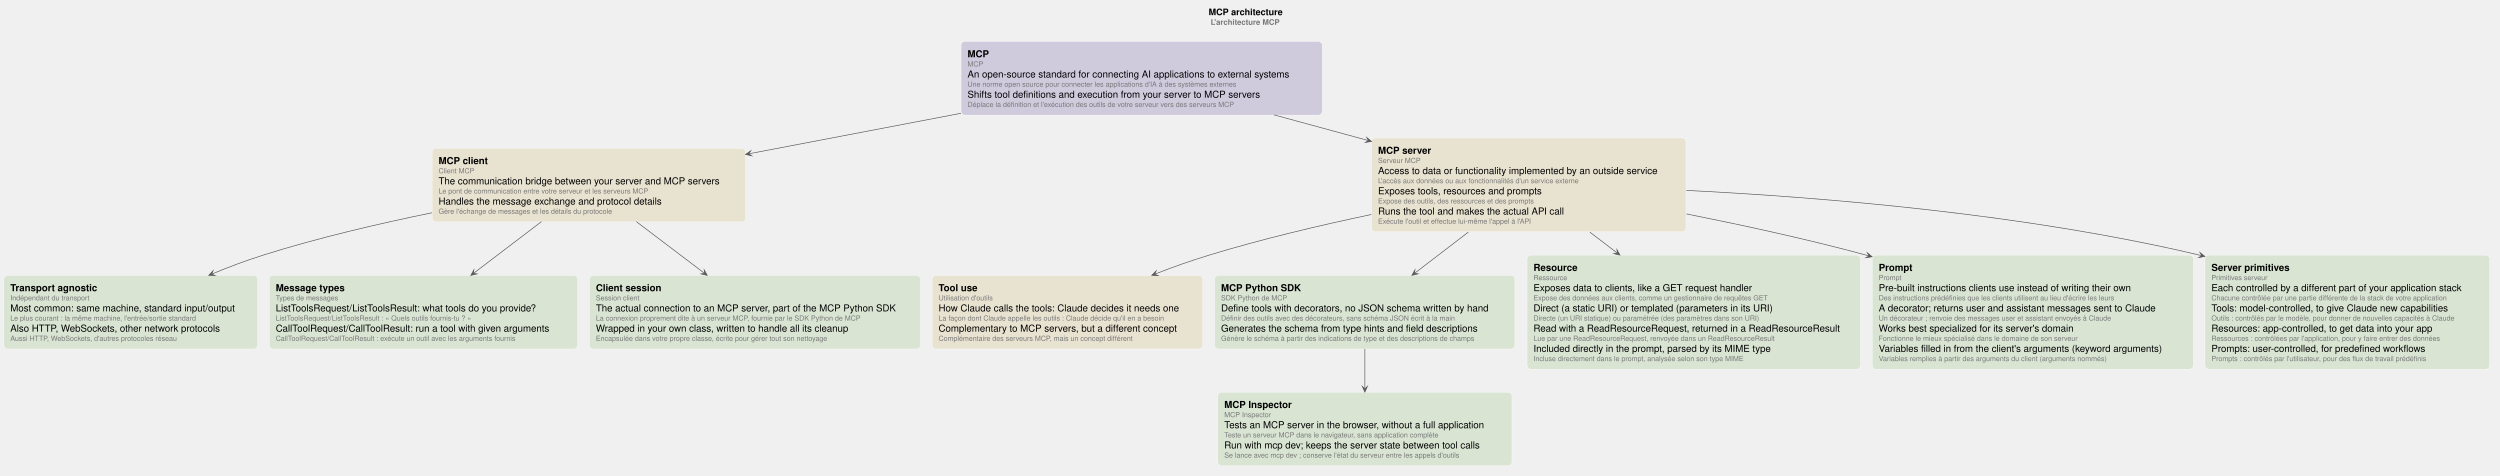
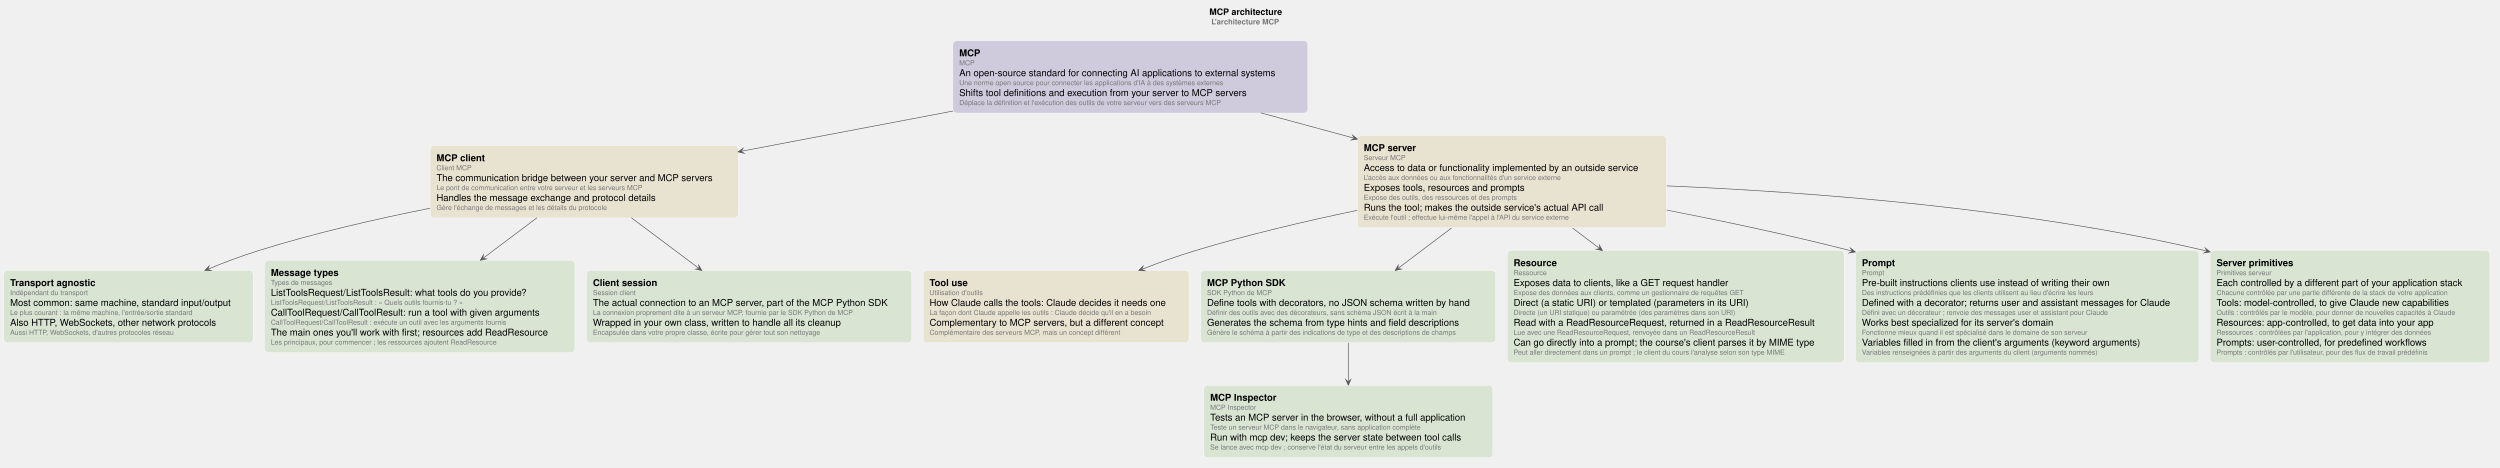
- <svg xmlns="http://www.w3.org/2000/svg" version="1.1" data-diagram-type="DESCRIPTION" style="width:3885px;height:739px;background:#FFFFFF;" width="3885px" height="739px" viewBox="0 0 3885 739" zoomAndPan="magnify" preserveAspectRatio="none" contentStyleType="text/css">
+ <svg xmlns="http://www.w3.org/2000/svg" version="1.1" data-diagram-type="DESCRIPTION" style="width:3955px;height:739px;background:#FFFFFF;" width="3955px" height="739px" viewBox="0 0 3955 739" zoomAndPan="magnify" preserveAspectRatio="none" contentStyleType="text/css">
  <defs />
  <g font-family="sans-serif" lengthAdjust="spacing">
    <g class="title" data-source-line="18">
-       <text x="1878.178" y="23.563" fill="#000" font-size="14" textLength="122.145" font-weight="700" font-family="Helvetica">MCP architecture</text>
-       <text x="1881.336" y="38.564" fill="#777" font-size="12" textLength="115.828" font-weight="700" font-family="Helvetica">L'architecture MCP</text>
+       <text x="1913.178" y="23.563" fill="#000" font-size="14" textLength="122.145" font-weight="700" font-family="Helvetica">MCP architecture</text>
+       <text x="1916.336" y="38.564" fill="#777" font-size="12" textLength="115.828" font-weight="700" font-family="Helvetica">L'architecture MCP</text>
    </g>
    <g class="entity" data-qualified-name="MCP" id="ent0001" data-source-line="20">
-       <rect x="1493.5" y="64.459" width="561.318" height="114.377" fill="#CFCBDD" style="stroke:#FFF;stroke-width:0.5;" rx="6" ry="6" />
-       <text x="1503.5" y="88.99" fill="#000" font-size="15" textLength="35.493" font-weight="700" font-family="Helvetica">MCP</text>
-       <text x="1503.5" y="103.265" fill="#777" font-size="11" textLength="24.997" font-family="Helvetica">MCP</text>
-       <text x="1503.5" y="120.449" fill="#000" font-size="15" textLength="541.318" font-family="Helvetica">An open-source standard for connecting AI applications to external systems</text>
-       <text x="1503.5" y="134.724" fill="#777" font-size="11" textLength="449.072" font-family="Helvetica">Une norme open source pour connecter les applications d'IA à des systèmes externes</text>
-       <text x="1503.5" y="151.908" fill="#000" font-size="15" textLength="491.067" font-family="Helvetica">Shifts tool definitions and execution from your server to MCP servers</text>
-       <text x="1503.5" y="166.183" fill="#777" font-size="11" textLength="446.87" font-family="Helvetica">Déplace la définition et l'exécution des outils de votre serveur vers des serveurs MCP</text>
+       <rect x="1507.5" y="64.459" width="561.318" height="114.377" fill="#CFCBDD" style="stroke:#FFF;stroke-width:0.5;" rx="6" ry="6" />
+       <text x="1517.5" y="88.99" fill="#000" font-size="15" textLength="35.493" font-weight="700" font-family="Helvetica">MCP</text>
+       <text x="1517.5" y="103.265" fill="#777" font-size="11" textLength="24.997" font-family="Helvetica">MCP</text>
+       <text x="1517.5" y="120.449" fill="#000" font-size="15" textLength="541.318" font-family="Helvetica">An open-source standard for connecting AI applications to external systems</text>
+       <text x="1517.5" y="134.724" fill="#777" font-size="11" textLength="449.072" font-family="Helvetica">Une norme open source pour connecter les applications d'IA à des systèmes externes</text>
+       <text x="1517.5" y="151.908" fill="#000" font-size="15" textLength="491.067" font-family="Helvetica">Shifts tool definitions and execution from your server to MCP servers</text>
+       <text x="1517.5" y="166.183" fill="#777" font-size="11" textLength="446.87" font-family="Helvetica">Déplace la définition et l'exécution des outils de votre serveur vers des serveurs MCP</text>
    </g>
    <g class="entity" data-qualified-name="CL" id="ent0002" data-source-line="21">
-       <rect x="671.5" y="230.459" width="487.38" height="114.377" fill="#E8E2D0" style="stroke:#FFF;stroke-width:0.5;" rx="6" ry="6" />
-       <text x="681.5" y="254.99" fill="#000" font-size="15" textLength="81.372" font-weight="700" font-family="Helvetica">MCP client</text>
-       <text x="681.5" y="269.265" fill="#777" font-size="11" textLength="58.33" font-family="Helvetica">Client MCP</text>
-       <text x="681.5" y="286.449" fill="#000" font-size="15" textLength="467.38" font-family="Helvetica">The communication bridge between your server and MCP servers</text>
-       <text x="681.5" y="300.724" fill="#777" font-size="11" textLength="349.046" font-family="Helvetica">Le pont de communication entre votre serveur et les serveurs MCP</text>
-       <text x="681.5" y="317.908" fill="#000" font-size="15" textLength="372.766" font-family="Helvetica">Handles the message exchange and protocol details</text>
-       <text x="681.5" y="332.183" fill="#777" font-size="11" textLength="290.152" font-family="Helvetica">Gère l'échange de messages et les détails du protocole</text>
+       <rect x="680.5" y="230.459" width="487.38" height="114.377" fill="#E8E2D0" style="stroke:#FFF;stroke-width:0.5;" rx="6" ry="6" />
+       <text x="690.5" y="254.99" fill="#000" font-size="15" textLength="81.372" font-weight="700" font-family="Helvetica">MCP client</text>
+       <text x="690.5" y="269.265" fill="#777" font-size="11" textLength="58.33" font-family="Helvetica">Client MCP</text>
+       <text x="690.5" y="286.449" fill="#000" font-size="15" textLength="467.38" font-family="Helvetica">The communication bridge between your server and MCP servers</text>
+       <text x="690.5" y="300.724" fill="#777" font-size="11" textLength="349.046" font-family="Helvetica">Le pont de communication entre votre serveur et les serveurs MCP</text>
+       <text x="690.5" y="317.908" fill="#000" font-size="15" textLength="372.766" font-family="Helvetica">Handles the message exchange and protocol details</text>
+       <text x="690.5" y="332.183" fill="#777" font-size="11" textLength="290.152" font-family="Helvetica">Gère l'échange de messages et les détails du protocole</text>
    </g>
    <g class="entity" data-qualified-name="TA" id="ent0003" data-source-line="22">
      <rect x="6" y="427.959" width="394.414" height="114.377" fill="#D9E4D3" style="stroke:#FFF;stroke-width:0.5;" rx="6" ry="6" />
      <text x="16" y="452.49" fill="#000" font-size="15" textLength="141.958" font-weight="700" font-family="Helvetica">Transport agnostic</text>
      <text x="16" y="466.765" fill="#777" font-size="11" textLength="131.979" font-family="Helvetica">Indépendant du transport</text>
      <text x="16" y="483.949" fill="#000" font-size="15" textLength="374.414" font-family="Helvetica">Most common: same machine, standard input/output</text>
      <text x="16" y="498.224" fill="#777" font-size="11" textLength="309.934" font-family="Helvetica">Le plus courant : la même machine, l'entrée/sortie standard</text>
      <text x="16" y="515.408" fill="#000" font-size="15" textLength="353.086" font-family="Helvetica">Also HTTP, WebSockets, other network protocols</text>
      <text x="16" y="529.683" fill="#777" font-size="11" textLength="279.281" font-family="Helvetica">Aussi HTTP, WebSockets, d'autres protocoles réseau</text>
    </g>
    <g class="entity" data-qualified-name="MT" id="ent0004" data-source-line="23">
-       <rect x="418.5" y="427.959" width="479.265" height="114.377" fill="#D9E4D3" style="stroke:#FFF;stroke-width:0.5;" rx="6" ry="6" />
-       <text x="428.5" y="452.49" fill="#000" font-size="15" textLength="113.525" font-weight="700" font-family="Helvetica">Message types</text>
-       <text x="428.5" y="466.765" fill="#777" font-size="11" textLength="104.376" font-family="Helvetica">Types de messages</text>
-       <text x="428.5" y="483.949" fill="#000" font-size="15" textLength="437.761" font-family="Helvetica">ListToolsRequest/ListToolsResult: what tools do you provide?</text>
-       <text x="428.5" y="498.224" fill="#777" font-size="11" textLength="326.847" font-family="Helvetica">ListToolsRequest/ListToolsResult : « Quels outils fournis-tu ? »</text>
-       <text x="428.5" y="515.408" fill="#000" font-size="15" textLength="459.265" font-family="Helvetica">CallToolRequest/CallToolResult: run a tool with given arguments</text>
-       <text x="428.5" y="529.683" fill="#777" font-size="11" textLength="403.181" font-family="Helvetica">CallToolRequest/CallToolResult : exécute un outil avec les arguments fournis</text>
+       <rect x="418.5" y="411.959" width="490.903" height="145.836" fill="#D9E4D3" style="stroke:#FFF;stroke-width:0.5;" rx="6" ry="6" />
+       <text x="428.5" y="436.49" fill="#000" font-size="15" textLength="113.525" font-weight="700" font-family="Helvetica">Message types</text>
+       <text x="428.5" y="450.765" fill="#777" font-size="11" textLength="104.376" font-family="Helvetica">Types de messages</text>
+       <text x="428.5" y="467.949" fill="#000" font-size="15" textLength="437.761" font-family="Helvetica">ListToolsRequest/ListToolsResult: what tools do you provide?</text>
+       <text x="428.5" y="482.224" fill="#777" font-size="11" textLength="326.847" font-family="Helvetica">ListToolsRequest/ListToolsResult : « Quels outils fournis-tu ? »</text>
+       <text x="428.5" y="499.408" fill="#000" font-size="15" textLength="459.265" font-family="Helvetica">CallToolRequest/CallToolResult: run a tool with given arguments</text>
+       <text x="428.5" y="513.683" fill="#777" font-size="11" textLength="403.181" font-family="Helvetica">CallToolRequest/CallToolResult : exécute un outil avec les arguments fournis</text>
+       <text x="428.5" y="530.867" fill="#000" font-size="15" textLength="470.903" font-family="Helvetica">The main ones you'll work with first; resources add ReadResource</text>
+       <text x="428.5" y="545.142" fill="#777" font-size="11" textLength="380.816" font-family="Helvetica">Les principaux, pour commencer ; les ressources ajoutent ReadResource</text>
    </g>
    <g class="entity" data-qualified-name="SV" id="ent0005" data-source-line="24">
-       <rect x="2131.5" y="214.459" width="488.545" height="145.836" fill="#E8E2D0" style="stroke:#FFF;stroke-width:0.5;" rx="6" ry="6" />
-       <text x="2141.5" y="238.99" fill="#000" font-size="15" textLength="87.656" font-weight="700" font-family="Helvetica">MCP server</text>
-       <text x="2141.5" y="253.265" fill="#777" font-size="11" textLength="68.943" font-family="Helvetica">Serveur MCP</text>
-       <text x="2141.5" y="270.449" fill="#000" font-size="15" textLength="468.545" font-family="Helvetica">Access to data or functionality implemented by an outside service</text>
-       <text x="2141.5" y="284.724" fill="#777" font-size="11" textLength="338.083" font-family="Helvetica">L'accès aux données ou aux fonctionnalités d'un service externe</text>
-       <text x="2141.5" y="301.908" fill="#000" font-size="15" textLength="272.6" font-family="Helvetica">Exposes tools, resources and prompts</text>
-       <text x="2141.5" y="316.183" fill="#777" font-size="11" textLength="259.225" font-family="Helvetica">Expose des outils, des ressources et des prompts</text>
-       <text x="2141.5" y="333.367" fill="#000" font-size="15" textLength="306.584" font-family="Helvetica">Runs the tool and makes the actual API call</text>
-       <text x="2141.5" y="347.642" fill="#777" font-size="11" textLength="260.831" font-family="Helvetica">Exécute l'outil et effectue lui-même l'appel à l'API</text>
+       <rect x="2147.5" y="214.459" width="488.545" height="145.836" fill="#E8E2D0" style="stroke:#FFF;stroke-width:0.5;" rx="6" ry="6" />
+       <text x="2157.5" y="238.99" fill="#000" font-size="15" textLength="87.656" font-weight="700" font-family="Helvetica">MCP server</text>
+       <text x="2157.5" y="253.265" fill="#777" font-size="11" textLength="68.943" font-family="Helvetica">Serveur MCP</text>
+       <text x="2157.5" y="270.449" fill="#000" font-size="15" textLength="468.545" font-family="Helvetica">Access to data or functionality implemented by an outside service</text>
+       <text x="2157.5" y="284.724" fill="#777" font-size="11" textLength="338.083" font-family="Helvetica">L'accès aux données ou aux fonctionnalités d'un service externe</text>
+       <text x="2157.5" y="301.908" fill="#000" font-size="15" textLength="272.6" font-family="Helvetica">Exposes tools, resources and prompts</text>
+       <text x="2157.5" y="316.183" fill="#777" font-size="11" textLength="259.225" font-family="Helvetica">Expose des outils, des ressources et des prompts</text>
+       <text x="2157.5" y="333.367" fill="#000" font-size="15" textLength="405.212" font-family="Helvetica">Runs the tool; makes the outside service's actual API call</text>
+       <text x="2157.5" y="347.642" fill="#777" font-size="11" textLength="354.046" font-family="Helvetica">Exécute l'outil ; effectue lui-même l'appel à l'API du service externe</text>
    </g>
    <g class="entity" data-qualified-name="TU" id="ent0006" data-source-line="25">
-       <rect x="1448.5" y="427.959" width="420.54" height="114.377" fill="#E8E2D0" style="stroke:#FFF;stroke-width:0.5;" rx="6" ry="6" />
-       <text x="1458.5" y="452.49" fill="#000" font-size="15" textLength="64.834" font-weight="700" font-family="Helvetica">Tool use</text>
-       <text x="1458.5" y="466.765" fill="#777" font-size="11" textLength="92.807" font-family="Helvetica">Utilisation d'outils</text>
-       <text x="1458.5" y="483.949" fill="#000" font-size="15" textLength="400.54" font-family="Helvetica">How Claude calls the tools: Claude decides it needs one</text>
-       <text x="1458.5" y="498.224" fill="#777" font-size="11" textLength="375.885" font-family="Helvetica">La façon dont Claude appelle les outils : Claude décide qu'il en a besoin</text>
-       <text x="1458.5" y="515.408" fill="#000" font-size="15" textLength="398.24" font-family="Helvetica">Complementary to MCP servers, but a different concept</text>
-       <text x="1458.5" y="529.683" fill="#777" font-size="11" textLength="324.473" font-family="Helvetica">Complémentaire des serveurs MCP, mais un concept différent</text>
+       <rect x="1460.5" y="427.959" width="420.54" height="114.377" fill="#E8E2D0" style="stroke:#FFF;stroke-width:0.5;" rx="6" ry="6" />
+       <text x="1470.5" y="452.49" fill="#000" font-size="15" textLength="64.834" font-weight="700" font-family="Helvetica">Tool use</text>
+       <text x="1470.5" y="466.765" fill="#777" font-size="11" textLength="92.807" font-family="Helvetica">Utilisation d'outils</text>
+       <text x="1470.5" y="483.949" fill="#000" font-size="15" textLength="400.54" font-family="Helvetica">How Claude calls the tools: Claude decides it needs one</text>
+       <text x="1470.5" y="498.224" fill="#777" font-size="11" textLength="375.885" font-family="Helvetica">La façon dont Claude appelle les outils : Claude décide qu'il en a besoin</text>
+       <text x="1470.5" y="515.408" fill="#000" font-size="15" textLength="398.24" font-family="Helvetica">Complementary to MCP servers, but a different concept</text>
+       <text x="1470.5" y="529.683" fill="#777" font-size="11" textLength="324.473" font-family="Helvetica">Complémentaire des serveurs MCP, mais un concept différent</text>
    </g>
    <g class="entity" data-qualified-name="SDK" id="ent0007" data-source-line="26">
-       <rect x="1887.5" y="427.959" width="466.719" height="114.377" fill="#D9E4D3" style="stroke:#FFF;stroke-width:0.5;" rx="6" ry="6" />
-       <text x="1897.5" y="452.49" fill="#000" font-size="15" textLength="128.32" font-weight="700" font-family="Helvetica">MCP Python SDK</text>
-       <text x="1897.5" y="466.765" fill="#777" font-size="11" textLength="106.219" font-family="Helvetica">SDK Python de MCP</text>
-       <text x="1897.5" y="483.949" fill="#000" font-size="15" textLength="446.719" font-family="Helvetica">Define tools with decorators, no JSON schema written by hand</text>
-       <text x="1897.5" y="498.224" fill="#777" font-size="11" textLength="387.261" font-family="Helvetica">Définir des outils avec des décorateurs, sans schéma JSON écrit à la main</text>
-       <text x="1897.5" y="515.408" fill="#000" font-size="15" textLength="428.818" font-family="Helvetica">Generates the schema from type hints and field descriptions</text>
-       <text x="1897.5" y="529.683" fill="#777" font-size="11" textLength="420.621" font-family="Helvetica">Génère le schéma à partir des indications de type et des descriptions de champs</text>
+       <rect x="1899.5" y="427.959" width="466.719" height="114.377" fill="#D9E4D3" style="stroke:#FFF;stroke-width:0.5;" rx="6" ry="6" />
+       <text x="1909.5" y="452.49" fill="#000" font-size="15" textLength="128.32" font-weight="700" font-family="Helvetica">MCP Python SDK</text>
+       <text x="1909.5" y="466.765" fill="#777" font-size="11" textLength="106.219" font-family="Helvetica">SDK Python de MCP</text>
+       <text x="1909.5" y="483.949" fill="#000" font-size="15" textLength="446.719" font-family="Helvetica">Define tools with decorators, no JSON schema written by hand</text>
+       <text x="1909.5" y="498.224" fill="#777" font-size="11" textLength="387.261" font-family="Helvetica">Définir des outils avec des décorateurs, sans schéma JSON écrit à la main</text>
+       <text x="1909.5" y="515.408" fill="#000" font-size="15" textLength="428.818" font-family="Helvetica">Generates the schema from type hints and field descriptions</text>
+       <text x="1909.5" y="529.683" fill="#777" font-size="11" textLength="420.621" font-family="Helvetica">Génère le schéma à partir des indications de type et des descriptions de champs</text>
    </g>
    <g class="entity" data-qualified-name="CS" id="ent0008" data-source-line="27">
-       <rect x="916" y="427.959" width="514.458" height="114.377" fill="#D9E4D3" style="stroke:#FFF;stroke-width:0.5;" rx="6" ry="6" />
-       <text x="926" y="452.49" fill="#000" font-size="15" textLength="105.535" font-weight="700" font-family="Helvetica">Client session</text>
-       <text x="926" y="466.765" fill="#777" font-size="11" textLength="72.424" font-family="Helvetica">Session client</text>
-       <text x="926" y="483.949" fill="#000" font-size="15" textLength="494.458" font-family="Helvetica">The actual connection to an MCP server, part of the MCP Python SDK</text>
-       <text x="926" y="498.224" fill="#777" font-size="11" textLength="437.352" font-family="Helvetica">La connexion proprement dite à un serveur MCP, fournie par le SDK Python de MCP</text>
-       <text x="926" y="515.408" fill="#000" font-size="15" textLength="424.204" font-family="Helvetica">Wrapped in your own class, written to handle all its cleanup</text>
-       <text x="926" y="529.683" fill="#777" font-size="11" textLength="387.771" font-family="Helvetica">Encapsulée dans votre propre classe, écrite pour gérer tout son nettoyage</text>
+       <rect x="928" y="427.959" width="514.458" height="114.377" fill="#D9E4D3" style="stroke:#FFF;stroke-width:0.5;" rx="6" ry="6" />
+       <text x="938" y="452.49" fill="#000" font-size="15" textLength="105.535" font-weight="700" font-family="Helvetica">Client session</text>
+       <text x="938" y="466.765" fill="#777" font-size="11" textLength="72.424" font-family="Helvetica">Session client</text>
+       <text x="938" y="483.949" fill="#000" font-size="15" textLength="494.458" font-family="Helvetica">The actual connection to an MCP server, part of the MCP Python SDK</text>
+       <text x="938" y="498.224" fill="#777" font-size="11" textLength="437.352" font-family="Helvetica">La connexion proprement dite à un serveur MCP, fournie par le SDK Python de MCP</text>
+       <text x="938" y="515.408" fill="#000" font-size="15" textLength="424.204" font-family="Helvetica">Wrapped in your own class, written to handle all its cleanup</text>
+       <text x="938" y="529.683" fill="#777" font-size="11" textLength="387.771" font-family="Helvetica">Encapsulée dans votre propre classe, écrite pour gérer tout son nettoyage</text>
    </g>
    <g class="entity" data-qualified-name="INS" id="ent0009" data-source-line="28">
-       <rect x="1892.5" y="609.459" width="457.117" height="114.377" fill="#D9E4D3" style="stroke:#FFF;stroke-width:0.5;" rx="6" ry="6" />
-       <text x="1902.5" y="633.99" fill="#000" font-size="15" textLength="110.786" font-weight="700" font-family="Helvetica">MCP Inspector</text>
-       <text x="1902.5" y="648.265" fill="#777" font-size="11" textLength="77.118" font-family="Helvetica">MCP Inspector</text>
-       <text x="1902.5" y="665.449" fill="#000" font-size="15" textLength="437.117" font-family="Helvetica">Tests an MCP server in the browser, without a full application</text>
-       <text x="1902.5" y="679.724" fill="#777" font-size="11" textLength="357.86" font-family="Helvetica">Teste un serveur MCP dans le navigateur, sans application complète</text>
-       <text x="1902.5" y="696.908" fill="#000" font-size="15" textLength="428.079" font-family="Helvetica">Run with mcp dev; keeps the server state between tool calls</text>
-       <text x="1902.5" y="711.183" fill="#777" font-size="11" textLength="395.184" font-family="Helvetica">Se lance avec mcp dev ; conserve l'état du serveur entre les appels d'outils</text>
+       <rect x="1904.5" y="609.459" width="457.117" height="114.377" fill="#D9E4D3" style="stroke:#FFF;stroke-width:0.5;" rx="6" ry="6" />
+       <text x="1914.5" y="633.99" fill="#000" font-size="15" textLength="110.786" font-weight="700" font-family="Helvetica">MCP Inspector</text>
+       <text x="1914.5" y="648.265" fill="#777" font-size="11" textLength="77.118" font-family="Helvetica">MCP Inspector</text>
+       <text x="1914.5" y="665.449" fill="#000" font-size="15" textLength="437.117" font-family="Helvetica">Tests an MCP server in the browser, without a full application</text>
+       <text x="1914.5" y="679.724" fill="#777" font-size="11" textLength="357.86" font-family="Helvetica">Teste un serveur MCP dans le navigateur, sans application complète</text>
+       <text x="1914.5" y="696.908" fill="#000" font-size="15" textLength="428.079" font-family="Helvetica">Run with mcp dev; keeps the server state between tool calls</text>
+       <text x="1914.5" y="711.183" fill="#777" font-size="11" textLength="395.184" font-family="Helvetica">Se lance avec mcp dev ; conserve l'état du serveur entre les appels d'outils</text>
    </g>
    <g class="entity" data-qualified-name="RS" id="ent0010" data-source-line="29">
-       <rect x="2373" y="396.459" width="518.032" height="177.295" fill="#D9E4D3" style="stroke:#FFF;stroke-width:0.5;" rx="6" ry="6" />
-       <text x="2383" y="420.99" fill="#000" font-size="15" textLength="70.891" font-weight="700" font-family="Helvetica">Resource</text>
-       <text x="2383" y="435.265" fill="#777" font-size="11" textLength="55.043" font-family="Helvetica">Ressource</text>
-       <text x="2383" y="452.449" fill="#000" font-size="15" textLength="360.571" font-family="Helvetica">Exposes data to clients, like a GET request handler</text>
-       <text x="2383" y="466.724" fill="#777" font-size="11" textLength="386.047" font-family="Helvetica">Expose des données aux clients, comme un gestionnaire de requêtes GET</text>
-       <text x="2383" y="483.908" fill="#000" font-size="15" textLength="394.387" font-family="Helvetica">Direct (a static URI) or templated (parameters in its URI)</text>
-       <text x="2383" y="498.183" fill="#777" font-size="11" textLength="370.632" font-family="Helvetica">Directe (un URI statique) ou paramétrée (des paramètres dans son URI)</text>
-       <text x="2383" y="515.367" fill="#000" font-size="15" textLength="498.032" font-family="Helvetica">Read with a ReadResourceRequest, returned in a ReadResourceResult</text>
-       <text x="2383" y="529.642" fill="#777" font-size="11" textLength="393.755" font-family="Helvetica">Lue par une ReadResourceRequest, renvoyée dans un ReadResourceResult</text>
-       <text x="2383" y="546.826" fill="#000" font-size="15" textLength="397.771" font-family="Helvetica">Included directly in the prompt, parsed by its MIME type</text>
-       <text x="2383" y="561.101" fill="#777" font-size="11" textLength="349.309" font-family="Helvetica">Incluse directement dans le prompt, analysée selon son type MIME</text>
+       <rect x="2384.5" y="396.459" width="532.856" height="177.295" fill="#D9E4D3" style="stroke:#FFF;stroke-width:0.5;" rx="6" ry="6" />
+       <text x="2394.5" y="420.99" fill="#000" font-size="15" textLength="70.891" font-weight="700" font-family="Helvetica">Resource</text>
+       <text x="2394.5" y="435.265" fill="#777" font-size="11" textLength="55.043" font-family="Helvetica">Ressource</text>
+       <text x="2394.5" y="452.449" fill="#000" font-size="15" textLength="360.571" font-family="Helvetica">Exposes data to clients, like a GET request handler</text>
+       <text x="2394.5" y="466.724" fill="#777" font-size="11" textLength="386.047" font-family="Helvetica">Expose des données aux clients, comme un gestionnaire de requêtes GET</text>
+       <text x="2394.5" y="483.908" fill="#000" font-size="15" textLength="394.387" font-family="Helvetica">Direct (a static URI) or templated (parameters in its URI)</text>
+       <text x="2394.5" y="498.183" fill="#777" font-size="11" textLength="370.632" font-family="Helvetica">Directe (un URI statique) ou paramétrée (des paramètres dans son URI)</text>
+       <text x="2394.5" y="515.367" fill="#000" font-size="15" textLength="498.032" font-family="Helvetica">Read with a ReadResourceRequest, returned in a ReadResourceResult</text>
+       <text x="2394.5" y="529.642" fill="#777" font-size="11" textLength="401.758" font-family="Helvetica">Lue avec une ReadResourceRequest, renvoyée dans un ReadResourceResult</text>
+       <text x="2394.5" y="546.826" fill="#000" font-size="15" textLength="512.856" font-family="Helvetica">Can go directly into a prompt; the course's client parses it by MIME type</text>
+       <text x="2394.5" y="561.101" fill="#777" font-size="11" textLength="460.84" font-family="Helvetica">Peut aller directement dans un prompt ; le client du cours l'analyse selon son type MIME</text>
    </g>
    <g class="entity" data-qualified-name="PR" id="ent0011" data-source-line="30">
-       <rect x="2909.5" y="396.459" width="499.063" height="177.295" fill="#D9E4D3" style="stroke:#FFF;stroke-width:0.5;" rx="6" ry="6" />
-       <text x="2919.5" y="420.99" fill="#000" font-size="15" textLength="54.265" font-weight="700" font-family="Helvetica">Prompt</text>
-       <text x="2919.5" y="435.265" fill="#777" font-size="11" textLength="37.732" font-family="Helvetica">Prompt</text>
-       <text x="2919.5" y="452.449" fill="#000" font-size="15" textLength="426.672" font-family="Helvetica">Pre-built instructions clients use instead of writing their own</text>
-       <text x="2919.5" y="466.724" fill="#777" font-size="11" textLength="395.903" font-family="Helvetica">Des instructions prédéfinies que les clients utilisent au lieu d'écrire les leurs</text>
-       <text x="2919.5" y="483.908" fill="#000" font-size="15" textLength="459.756" font-family="Helvetica">A decorator; returns user and assistant messages sent to Claude</text>
-       <text x="2919.5" y="498.183" fill="#777" font-size="11" textLength="385.875" font-family="Helvetica">Un décorateur ; renvoie des messages user et assistant envoyés à Claude</text>
-       <text x="2919.5" y="515.367" fill="#000" font-size="15" textLength="328.521" font-family="Helvetica">Works best specialized for its server's domain</text>
-       <text x="2919.5" y="529.642" fill="#777" font-size="11" textLength="329.672" font-family="Helvetica">Fonctionne le mieux spécialisé dans le domaine de son serveur</text>
-       <text x="2919.5" y="546.826" fill="#000" font-size="15" textLength="479.063" font-family="Helvetica">Variables filled in from the client's arguments (keyword arguments)</text>
-       <text x="2919.5" y="561.101" fill="#777" font-size="11" textLength="379.382" font-family="Helvetica">Variables remplies à partir des arguments du client (arguments nommés)</text>
+       <rect x="2935.5" y="396.459" width="543.14" height="177.295" fill="#D9E4D3" style="stroke:#FFF;stroke-width:0.5;" rx="6" ry="6" />
+       <text x="2945.5" y="420.99" fill="#000" font-size="15" textLength="54.265" font-weight="700" font-family="Helvetica">Prompt</text>
+       <text x="2945.5" y="435.265" fill="#777" font-size="11" textLength="37.732" font-family="Helvetica">Prompt</text>
+       <text x="2945.5" y="452.449" fill="#000" font-size="15" textLength="426.672" font-family="Helvetica">Pre-built instructions clients use instead of writing their own</text>
+       <text x="2945.5" y="466.724" fill="#777" font-size="11" textLength="395.903" font-family="Helvetica">Des instructions prédéfinies que les clients utilisent au lieu d'écrire les leurs</text>
+       <text x="2945.5" y="483.908" fill="#000" font-size="15" textLength="523.14" font-family="Helvetica">Defined with a decorator; returns user and assistant messages for Claude</text>
+       <text x="2945.5" y="498.183" fill="#777" font-size="11" textLength="416.303" font-family="Helvetica">Défini avec un décorateur ; renvoie des messages user et assistant pour Claude</text>
+       <text x="2945.5" y="515.367" fill="#000" font-size="15" textLength="328.521" font-family="Helvetica">Works best specialized for its server's domain</text>
+       <text x="2945.5" y="529.642" fill="#777" font-size="11" textLength="380.58" font-family="Helvetica">Fonctionne mieux quand il est spécialisé dans le domaine de son serveur</text>
+       <text x="2945.5" y="546.826" fill="#000" font-size="15" textLength="479.063" font-family="Helvetica">Variables filled in from the client's arguments (keyword arguments)</text>
+       <text x="2945.5" y="561.101" fill="#777" font-size="11" textLength="398.358" font-family="Helvetica">Variables renseignées à partir des arguments du client (arguments nommés)</text>
    </g>
    <g class="entity" data-qualified-name="SP" id="ent0012" data-source-line="31">
-       <rect x="3426.5" y="396.459" width="442.52" height="177.295" fill="#D9E4D3" style="stroke:#FFF;stroke-width:0.5;" rx="6" ry="6" />
-       <text x="3436.5" y="420.99" fill="#000" font-size="15" textLength="127.427" font-weight="700" font-family="Helvetica">Server primitives</text>
-       <text x="3436.5" y="435.265" fill="#777" font-size="11" textLength="93.489" font-family="Helvetica">Primitives serveur</text>
-       <text x="3436.5" y="452.449" fill="#000" font-size="15" textLength="422.52" font-family="Helvetica">Each controlled by a different part of your application stack</text>
-       <text x="3436.5" y="466.724" fill="#777" font-size="11" textLength="394.732" font-family="Helvetica">Chacune contrôlée par une partie différente de la stack de votre application</text>
-       <text x="3436.5" y="483.908" fill="#000" font-size="15" textLength="401.418" font-family="Helvetica">Tools: model-controlled, to give Claude new capabilities</text>
-       <text x="3436.5" y="498.183" fill="#777" font-size="11" textLength="405.448" font-family="Helvetica">Outils : contrôlés par le modèle, pour donner de nouvelles capacités à Claude</text>
-       <text x="3436.5" y="515.367" fill="#000" font-size="15" textLength="371.909" font-family="Helvetica">Resources: app-controlled, to get data into your app</text>
-       <text x="3436.5" y="529.642" fill="#777" font-size="11" textLength="382.787" font-family="Helvetica">Ressources : contrôlées par l'application, pour y faire entrer des données</text>
-       <text x="3436.5" y="546.826" fill="#000" font-size="15" textLength="366.826" font-family="Helvetica">Prompts: user-controlled, for predefined workflows</text>
-       <text x="3436.5" y="561.101" fill="#777" font-size="11" textLength="364.058" font-family="Helvetica">Prompts : contrôlés par l'utilisateur, pour des flux de travail prédéfinis</text>
+       <rect x="3496.5" y="396.459" width="442.52" height="177.295" fill="#D9E4D3" style="stroke:#FFF;stroke-width:0.5;" rx="6" ry="6" />
+       <text x="3506.5" y="420.99" fill="#000" font-size="15" textLength="127.427" font-weight="700" font-family="Helvetica">Server primitives</text>
+       <text x="3506.5" y="435.265" fill="#777" font-size="11" textLength="93.489" font-family="Helvetica">Primitives serveur</text>
+       <text x="3506.5" y="452.449" fill="#000" font-size="15" textLength="422.52" font-family="Helvetica">Each controlled by a different part of your application stack</text>
+       <text x="3506.5" y="466.724" fill="#777" font-size="11" textLength="394.732" font-family="Helvetica">Chacune contrôlée par une partie différente de la stack de votre application</text>
+       <text x="3506.5" y="483.908" fill="#000" font-size="15" textLength="401.418" font-family="Helvetica">Tools: model-controlled, to give Claude new capabilities</text>
+       <text x="3506.5" y="498.183" fill="#777" font-size="11" textLength="405.448" font-family="Helvetica">Outils : contrôlés par le modèle, pour donner de nouvelles capacités à Claude</text>
+       <text x="3506.5" y="515.367" fill="#000" font-size="15" textLength="371.909" font-family="Helvetica">Resources: app-controlled, to get data into your app</text>
+       <text x="3506.5" y="529.642" fill="#777" font-size="11" textLength="365.637" font-family="Helvetica">Ressources : contrôlées par l'application, pour y intégrer des données</text>
+       <text x="3506.5" y="546.826" fill="#000" font-size="15" textLength="366.826" font-family="Helvetica">Prompts: user-controlled, for predefined workflows</text>
+       <text x="3506.5" y="561.101" fill="#777" font-size="11" textLength="364.058" font-family="Helvetica">Prompts : contrôlés par l'utilisateur, pour des flux de travail prédéfinis</text>
    </g>
    <g class="link" data-entity-1="ent0001" data-entity-2="ent0002" id="lnk13" data-link-type="dependency">
-       <polygon points="1158.623,239.946,1168.214,242.188,1163.535,239.009,1166.714,234.33,1158.623,239.946" fill="#555" style="stroke:#555;stroke-width:1;stroke-linejoin:miter;stroke-miterlimit:10;" />
-       <path d="M1493.326,176.045 C1385.28,196.673 1267.808,219.101 1163.535,239.009" style="stroke:#555;stroke-width:1;" fill="none" />
+       <polygon points="1167.527,240.234,1177.115,242.485,1172.439,239.302,1175.623,234.626,1167.527,240.234" fill="#555" style="stroke:#555;stroke-width:1;stroke-linejoin:miter;stroke-miterlimit:10;" />
+       <path d="M1507.484,175.705 C1397.85,196.515 1278.223,219.222 1172.439,239.302" style="stroke:#555;stroke-width:1;" fill="none" />
    </g>
    <g class="link" data-entity-1="ent0001" data-entity-2="ent0005" id="lnk14" data-link-type="dependency">
-       <polygon points="2131.479,219.845,2123.847,213.62,2126.655,218.531,2121.744,221.339,2131.479,219.845" fill="#555" style="stroke:#555;stroke-width:1;stroke-linejoin:miter;stroke-miterlimit:10;" />
-       <path d="M1979.911,178.554 C2028.686,191.842 2076.35,204.827 2126.655,218.531" style="stroke:#555;stroke-width:1;" fill="none" />
+       <polygon points="2147.459,220.06,2139.822,213.842,2142.634,218.75,2137.726,221.562,2147.459,220.06" fill="#555" style="stroke:#555;stroke-width:1;stroke-linejoin:miter;stroke-miterlimit:10;" />
+       <path d="M1994.595,178.554 C2043.789,191.912 2091.921,204.981 2142.634,218.75" style="stroke:#555;stroke-width:1;" fill="none" />
    </g>
    <g class="link" data-entity-1="ent0002" data-entity-2="ent0003" id="lnk15" data-link-type="dependency">
-       <polygon points="324.369,427.867,334.215,428.108,328.986,425.949,331.145,420.72,324.369,427.867" fill="#555" style="stroke:#555;stroke-width:1;stroke-linejoin:miter;stroke-miterlimit:10;" />
-       <path d="M671.249,330.663 C587.245,347.788 493.155,369.875 409,396.459 C381.119,405.267 356.446,414.538 328.986,425.949" style="stroke:#555;stroke-width:1;" fill="none" />
+       <polygon points="324.072,427.907,333.918,428.146,328.689,425.988,330.847,420.759,324.072,427.907" fill="#555" style="stroke:#555;stroke-width:1;stroke-linejoin:miter;stroke-miterlimit:10;" />
+       <path d="M680.454,329.413 C593.81,346.631 496.161,369.096 409,396.459 C381.01,405.246 356.23,414.542 328.689,425.988" style="stroke:#555;stroke-width:1;" fill="none" />
    </g>
    <g class="link" data-entity-1="ent0002" data-entity-2="ent0004" id="lnk16" data-link-type="dependency">
-       <polygon points="731.657,427.928,741.241,425.663,735.636,424.901,736.398,419.296,731.657,427.928" fill="#555" style="stroke:#555;stroke-width:1;stroke-linejoin:miter;stroke-miterlimit:10;" />
-       <path d="M841.354,344.481 C806.942,370.658 770.049,398.723 735.636,424.901" style="stroke:#555;stroke-width:1;" fill="none" />
+       <polygon points="759.894,411.854,769.491,409.642,763.89,408.849,764.683,403.248,759.894,411.854" fill="#555" style="stroke:#555;stroke-width:1;stroke-linejoin:miter;stroke-miterlimit:10;" />
+       <path d="M849.494,344.481 C821.584,365.468 793.468,386.609 763.89,408.849" style="stroke:#555;stroke-width:1;" fill="none" />
    </g>
    <g class="link" data-entity-1="ent0005" data-entity-2="ent0006" id="lnk17" data-link-type="dependency">
-       <polygon points="1789.782,427.859,1799.62,428.321,1794.441,426.045,1796.718,420.866,1789.782,427.859" fill="#555" style="stroke:#555;stroke-width:1;stroke-linejoin:miter;stroke-miterlimit:10;" />
-       <path d="M2131.262,333.286 C2050.233,350.337 1960.074,371.712 1879,396.459 C1849.711,405.399 1823.497,414.732 1794.441,426.045" style="stroke:#555;stroke-width:1;" fill="none" />
+       <polygon points="1801.478,427.936,1811.317,428.397,1806.138,426.121,1808.413,420.943,1801.478,427.936" fill="#555" style="stroke:#555;stroke-width:1;stroke-linejoin:miter;stroke-miterlimit:10;" />
+       <path d="M2147.195,332.744 C2065.021,349.85 1973.356,371.395 1891,396.459 C1861.606,405.405 1835.279,414.772 1806.138,426.121" style="stroke:#555;stroke-width:1;" fill="none" />
    </g>
    <g class="link" data-entity-1="ent0005" data-entity-2="ent0007" id="lnk18" data-link-type="dependency">
-       <polygon points="2194.121,427.9,2203.697,425.598,2198.089,424.858,2198.83,419.249,2194.121,427.9" fill="#555" style="stroke:#555;stroke-width:1;stroke-linejoin:miter;stroke-miterlimit:10;" />
-       <path d="M2281.772,360.701 C2252.829,382.89 2225.396,403.922 2198.089,424.858" style="stroke:#555;stroke-width:1;" fill="none" />
+       <polygon points="2207.268,427.9,2216.861,425.67,2211.259,424.887,2212.041,419.285,2207.268,427.9" fill="#555" style="stroke:#555;stroke-width:1;stroke-linejoin:miter;stroke-miterlimit:10;" />
+       <path d="M2296.294,360.701 C2266.897,382.89 2238.994,403.952 2211.259,424.887" style="stroke:#555;stroke-width:1;" fill="none" />
    </g>
    <g class="link" data-entity-1="ent0007" data-entity-2="ent0009" id="lnk19" data-link-type="dependency">
-       <polygon points="2121,609.356,2125,600.356,2121,604.356,2117,600.356,2121,609.356" fill="#555" style="stroke:#555;stroke-width:1;stroke-linejoin:miter;stroke-miterlimit:10;" />
-       <path d="M2121,542.261 C2121,563.647 2121,582.989 2121,604.356" style="stroke:#555;stroke-width:1;" fill="none" />
+       <polygon points="2133,609.356,2137,600.356,2133,604.356,2129,600.356,2133,609.356" fill="#555" style="stroke:#555;stroke-width:1;stroke-linejoin:miter;stroke-miterlimit:10;" />
+       <path d="M2133,542.261 C2133,563.647 2133,582.989 2133,604.356" style="stroke:#555;stroke-width:1;" fill="none" />
    </g>
    <g class="link" data-entity-1="ent0002" data-entity-2="ent0008" id="lnk20" data-link-type="dependency">
-       <polygon points="1099.057,427.928,1094.299,419.305,1095.072,424.909,1089.468,425.681,1099.057,427.928" fill="#555" style="stroke:#555;stroke-width:1;stroke-linejoin:miter;stroke-miterlimit:10;" />
-       <path d="M988.932,344.481 C1023.478,370.658 1060.525,398.731 1095.072,424.909" style="stroke:#555;stroke-width:1;" fill="none" />
+       <polygon points="1110.197,427.928,1105.392,419.331,1106.195,424.931,1100.596,425.734,1110.197,427.928" fill="#555" style="stroke:#555;stroke-width:1;stroke-linejoin:miter;stroke-miterlimit:10;" />
+       <path d="M998.792,344.481 C1033.739,370.658 1071.246,398.753 1106.195,424.931" style="stroke:#555;stroke-width:1;" fill="none" />
    </g>
    <g class="link" data-entity-1="ent0005" data-entity-2="ent0010" id="lnk21" data-link-type="dependency">
-       <polygon points="2517.406,396.447,2512.681,387.806,2513.433,393.412,2507.826,394.164,2517.406,396.447" fill="#555" style="stroke:#555;stroke-width:1;stroke-linejoin:miter;stroke-miterlimit:10;" />
-       <path d="M2470.598,360.701 C2485.838,372.339 2497.783,381.462 2513.433,393.412" style="stroke:#555;stroke-width:1;" fill="none" />
+       <polygon points="2535.063,396.447,2530.29,387.832,2531.073,393.435,2525.47,394.217,2535.063,396.447" fill="#555" style="stroke:#555;stroke-width:1;stroke-linejoin:miter;stroke-miterlimit:10;" />
+       <path d="M2487.706,360.701 C2503.125,372.339 2515.24,381.484 2531.073,393.435" style="stroke:#555;stroke-width:1;" fill="none" />
    </g>
    <g class="link" data-entity-1="ent0005" data-entity-2="ent0011" id="lnk22" data-link-type="dependency">
-       <polygon points="2909.325,399.02,2901.727,392.753,2904.508,397.679,2899.582,400.46,2909.325,399.02" fill="#555" style="stroke:#555;stroke-width:1;stroke-linejoin:miter;stroke-miterlimit:10;" />
-       <path d="M2620.743,332.447 C2709.285,350.055 2809.674,371.992 2900,396.459 C2903.092,397.297 2901.385,396.81 2904.508,397.679" style="stroke:#555;stroke-width:1;" fill="none" />
+       <polygon points="2935.176,398.577,2927.482,392.429,2930.339,397.312,2925.457,400.169,2935.176,398.577" fill="#555" style="stroke:#555;stroke-width:1;stroke-linejoin:miter;stroke-miterlimit:10;" />
+       <path d="M2636.57,332.294 C2728.155,350.158 2832.805,372.303 2927,396.459 C2929.713,397.155 2927.602,396.596 2930.339,397.312" style="stroke:#555;stroke-width:1;" fill="none" />
    </g>
    <g class="link" data-entity-1="ent0005" data-entity-2="ent0012" id="lnk23" data-link-type="dependency">
-       <polygon points="3426.45,398.535,3418.709,392.447,3421.603,397.307,3416.743,400.201,3426.45,398.535" fill="#555" style="stroke:#555;stroke-width:1;stroke-linejoin:miter;stroke-miterlimit:10;" />
-       <path d="M2620.604,295.871 C2833.696,306.563 3149.714,332.678 3418,396.459 C3420.806,397.126 3418.776,396.59 3421.603,397.307" style="stroke:#555;stroke-width:1;" fill="none" />
+       <polygon points="3496.455,398.515,3488.7,392.444,3491.605,397.297,3486.752,400.203,3496.455,398.515" fill="#555" style="stroke:#555;stroke-width:1;stroke-linejoin:miter;stroke-miterlimit:10;" />
+       <path d="M2636.636,294.05 C2860.773,303.52 3200.435,328.862 3488,396.459 C3490.807,397.119 3488.777,396.587 3491.605,397.297" style="stroke:#555;stroke-width:1;" fill="none" />
    </g>
  </g>
</svg>
